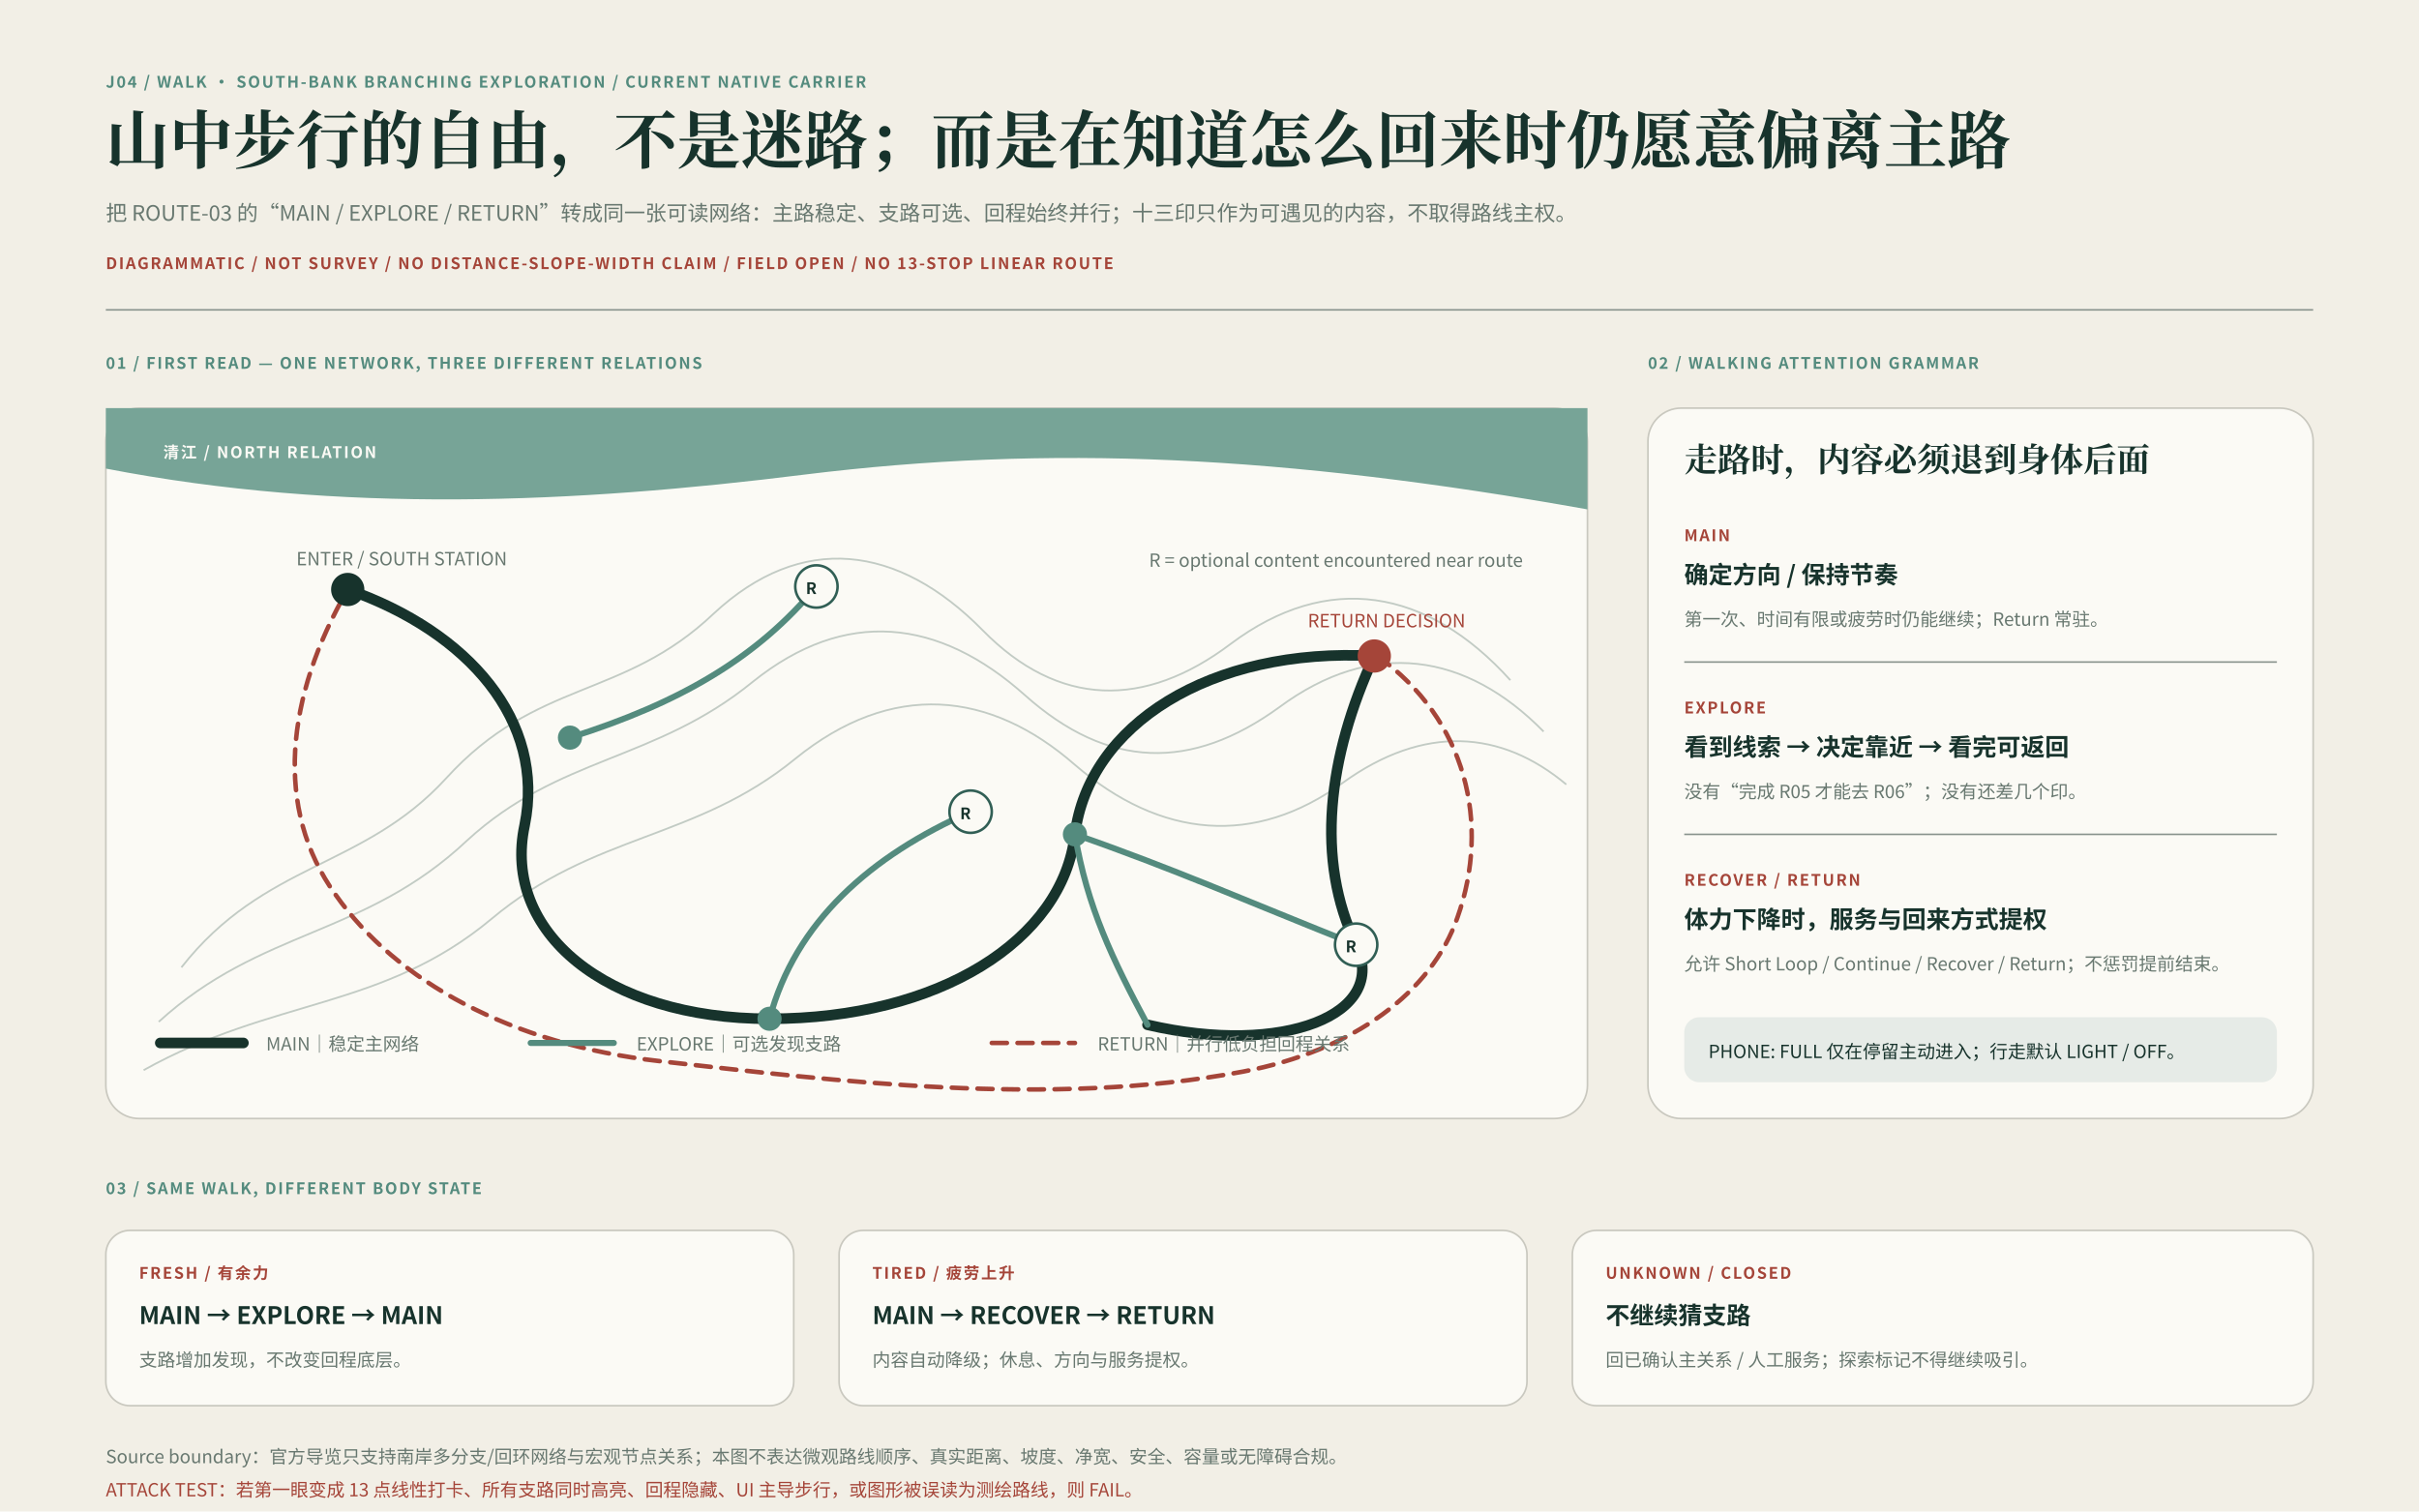
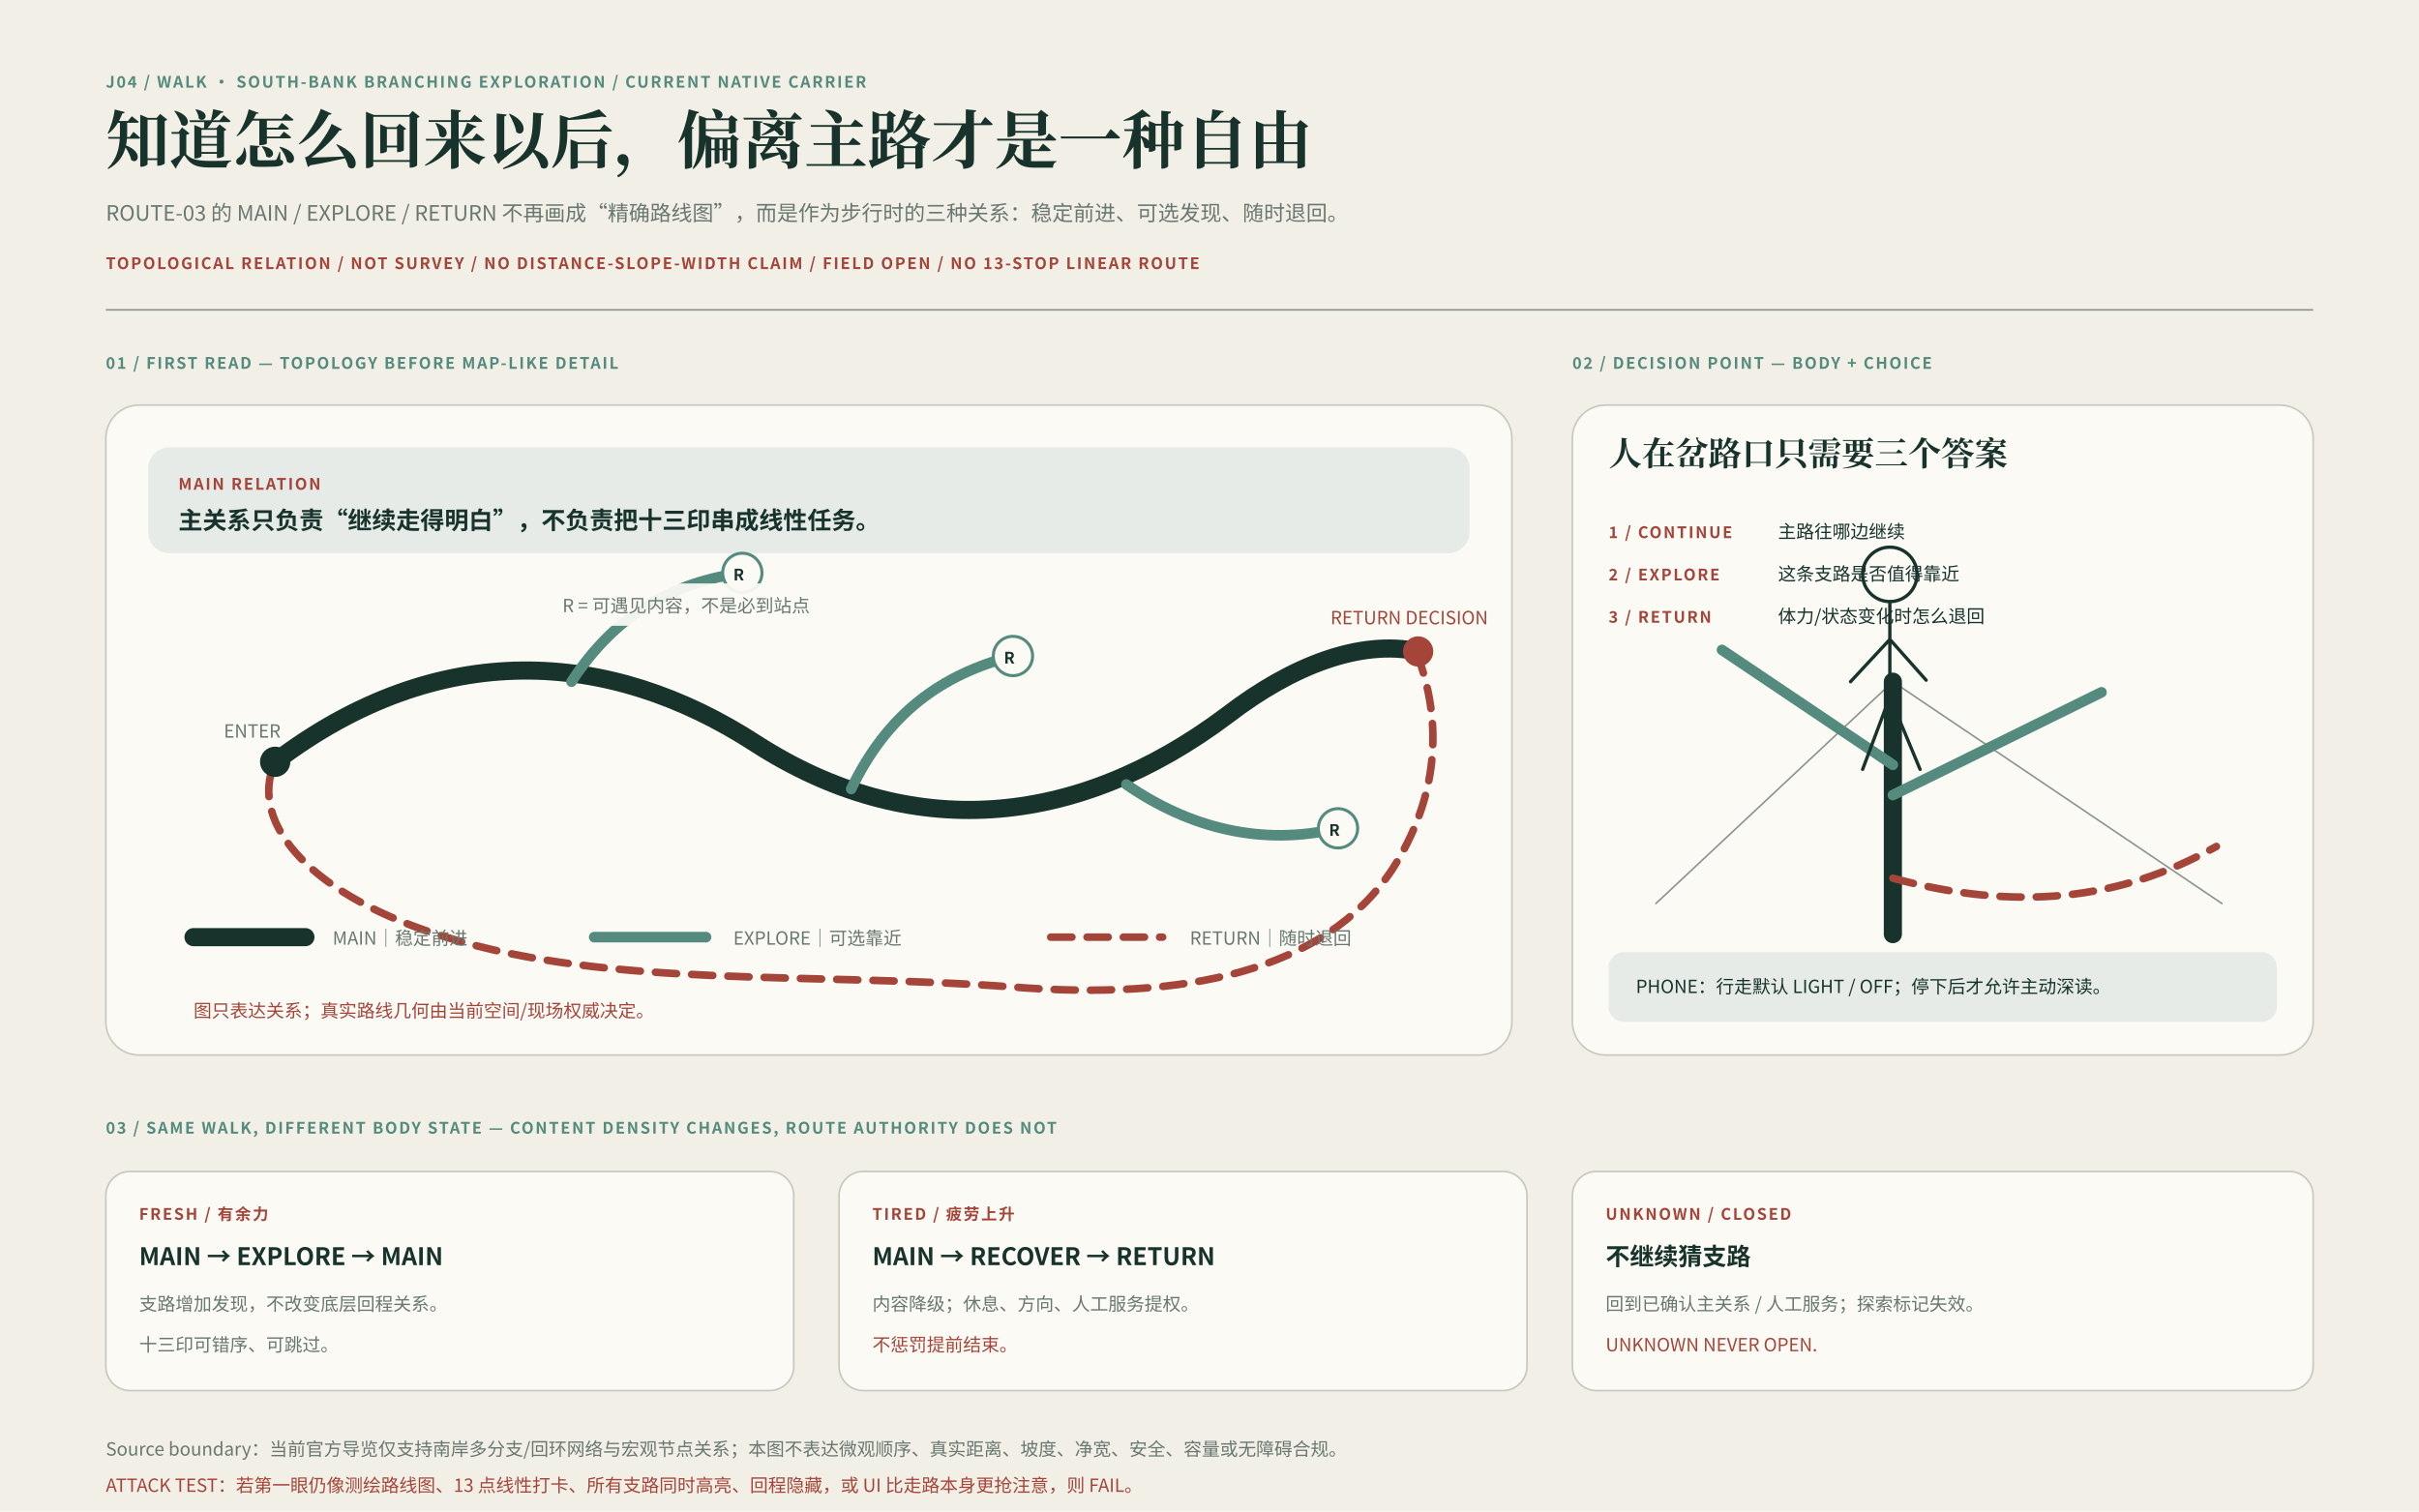
<svg xmlns="http://www.w3.org/2000/svg" width="1600" height="1000" viewBox="0 0 1600 1000">
  <style>
.bg{fill:#f2efe6}.paper{fill:#fbfaf5;stroke:#c9c8bf;stroke-width:1.1}
.ink{fill:#17332c}.muted{fill:#687870}.qing{fill:#548b7e}.seal{fill:#a54539}.soft{fill:#e6ebe7}.river{fill:#77a497}
- .main{stroke:#17332c;stroke-width:7;fill:none;stroke-linecap:round;stroke-linejoin:round}
- .branch{stroke:#548b7e;stroke-width:4;fill:none;stroke-linecap:round;stroke-linejoin:round}
- .return{stroke:#a54539;stroke-width:3;fill:none;stroke-linecap:round;stroke-linejoin:round;stroke-dasharray:10 7}
- .contour{stroke:#c2cbc4;stroke-width:1.2;fill:none}.thin{stroke:#89938d;stroke-width:1.05;fill:none}
- .t1{font:700 42px 'Noto Serif CJK SC','Songti SC',serif}.t2{font:700 22px 'Noto Serif CJK SC','Songti SC',serif}
- .t3{font:700 16px 'Noto Sans CJK SC','Microsoft YaHei',sans-serif}.txt{font:400 14px 'Noto Sans CJK SC','Microsoft YaHei',sans-serif}
- .sm{font:400 12px 'Noto Sans CJK SC','Microsoft YaHei',sans-serif}.xs{font:700 10.5px 'Noto Sans CJK SC','Microsoft YaHei',sans-serif;letter-spacing:1.1px}
+ .main{stroke:#17332c;stroke-width:12;fill:none;stroke-linecap:round;stroke-linejoin:round}
+ .branch{stroke:#548b7e;stroke-width:7;fill:none;stroke-linecap:round;stroke-linejoin:round}
+ .return{stroke:#a54539;stroke-width:5;fill:none;stroke-linecap:round;stroke-linejoin:round;stroke-dasharray:14 10}
+ .thin{stroke:#89938d;stroke-width:1.05;fill:none}.body{stroke:#17332c;stroke-width:2.2;fill:none;stroke-linecap:round}
+ .t1{font:700 42px 'Noto Serif CJK SC','Noto Serif SC','Source Han Serif SC','Songti SC',serif}
+ .t2{font:700 22px 'Noto Serif CJK SC','Noto Serif SC','Source Han Serif SC','Songti SC',serif}
+ .t3{font:700 16px 'Noto Sans CJK SC','Noto Sans SC','Source Han Sans SC','Microsoft YaHei',sans-serif}
+ .txt{font:400 14px 'Noto Sans CJK SC','Noto Sans SC','Source Han Sans SC','Microsoft YaHei',sans-serif}
+ .sm{font:400 12px 'Noto Sans CJK SC','Noto Sans SC','Source Han Sans SC','Microsoft YaHei',sans-serif}
+ .xs{font:700 10.5px 'Noto Sans CJK SC','Noto Sans SC','Source Han Sans SC',sans-serif;letter-spacing:1.1px}
</style>
  <rect class="bg" width="1600" height="1000" />
  <text x="70" y="58" class="xs qing">J04 / WALK · SOUTH-BANK BRANCHING EXPLORATION / CURRENT NATIVE CARRIER</text>
-   <text x="70" y="108" class="t1 ink">山中步行的自由，不是迷路；而是在知道怎么回来时仍愿意偏离主路</text>
-   <text x="70" y="146" class="txt muted">把 ROUTE-03 的“MAIN / EXPLORE / RETURN”转成同一张可读网络：主路稳定、支路可选、回程始终并行；十三印只作为可遇见的内容，不取得路线主权。</text>
-   <text x="70" y="178" class="xs seal">DIAGRAMMATIC / NOT SURVEY / NO DISTANCE-SLOPE-WIDTH CLAIM / FIELD OPEN / NO 13-STOP LINEAR ROUTE</text>
+   <text x="70" y="108" class="t1 ink">知道怎么回来以后，偏离主路才是一种自由</text>
+   <text x="70" y="146" class="txt muted">ROUTE-03 的 MAIN / EXPLORE / RETURN 不再画成“精确路线图”，而是作为步行时的三种关系：稳定前进、可选发现、随时退回。</text>
+   <text x="70" y="178" class="xs seal">TOPOLOGICAL RELATION / NOT SURVEY / NO DISTANCE-SLOPE-WIDTH CLAIM / FIELD OPEN / NO 13-STOP LINEAR ROUTE</text>
  <line x1="70" y1="205" x2="1530" y2="205" class="thin" />
-   <text x="70" y="244" class="xs qing">01 / FIRST READ — ONE NETWORK, THREE DIFFERENT RELATIONS</text>
-   <g transform="translate(70 270)">
-     <rect width="980" height="470" rx="22" class="paper" />
-     <path d="M50 370C105 300 170 305 225 245C285 179 342 193 402 136C460 82 524 90 580 147C630 198 687 199 744 156C808 108 874 119 929 180" class="contour" />
-     <path d="M35 406C103 344 171 350 239 286C300 230 363 234 428 181C489 132 551 139 608 190C663 239 718 240 776 198C838 152 900 162 951 214" class="contour" />
-     <path d="M25 438C111 390 183 398 255 338C323 281 390 286 456 232C520 180 585 187 641 236C698 285 760 290 818 248C872 209 923 213 966 249" class="contour" />
-     <path d="M0 40C155 70 310 63 462 44C624 24 778 31 980 67V0H0Z" class="river" />
-     <text x="38" y="33" class="xs" fill="#fbfaf5">清江 / NORTH RELATION</text>
-     <path d="M160 120C240 148 291 207 277 276C262 346 330 404 439 404C551 404 633 352 641 282C650 210 730 158 839 164" class="main" />
-     <path d="M839 164C808 231 800 299 827 355C849 401 779 429 689 408" class="main" />
-     <path d="M307 218C380 195 431 165 470 118" class="branch" />
-     <path d="M439 404C456 340 506 296 572 267" class="branch" />
-     <path d="M641 282C707 305 754 326 827 355" class="branch" />
-     <path d="M689 408C666 365 649 330 641 282" class="branch" />
-     <path d="M841 164C900 206 916 275 894 337C877 386 826 425 752 439C624 463 482 445 366 432C268 421 192 379 152 322C111 265 119 191 160 120" class="return" />
-     <circle cx="160" cy="120" r="11" fill="#17332c" />
-     <circle cx="307" cy="218" r="8" fill="#548b7e" />
-     <circle cx="439" cy="404" r="8" fill="#548b7e" />
-     <circle cx="641" cy="282" r="8" fill="#548b7e" />
-     <circle cx="839" cy="164" r="11" fill="#a54539" />
-     <text x="126" y="104" class="sm muted">ENTER / SOUTH STATION</text>
-     <text x="795" y="145" class="sm seal">RETURN DECISION</text>
-     <g fill="#fbfaf5" stroke="#315f55" stroke-width="1.7">
-       <circle cx="470" cy="118" r="14" />
-       <circle cx="572" cy="267" r="14" />
-       <circle cx="827" cy="355" r="14" />
+   <text x="70" y="244" class="xs qing">01 / FIRST READ — TOPOLOGY BEFORE MAP-LIKE DETAIL</text>
+   <g transform="translate(70 268)">
+     <rect width="930" height="430" rx="22" class="paper" />
+     <rect x="28" y="28" width="874" height="70" rx="14" class="soft" />
+     <text x="48" y="56" class="xs seal">MAIN RELATION</text>
+     <text x="48" y="82" class="t3 ink">主关系只负责“继续走得明白”，不负责把十三印串成线性任务。</text>
+     <path d="M112 236C220 154 333 161 430 224C531 289 641 281 742 205C785 172 830 155 868 163" class="main" />
+     <path d="M308 183C338 137 377 117 421 111" class="branch" />
+     <path d="M493 254C517 204 553 178 600 166" class="branch" />
+     <path d="M675 251C717 280 765 292 815 280" class="branch" />
+     <path d="M867 164C885 211 881 260 851 307C806 375 713 394 600 385C468 375 334 386 225 352C139 326 93 278 112 236" class="return" />
+     <circle cx="112" cy="236" r="10" fill="#17332c" />
+     <circle cx="868" cy="163" r="10" fill="#a54539" />
+     <circle cx="421" cy="111" r="13" fill="#fbfaf5" stroke="#548b7e" stroke-width="2" />
+     <circle cx="600" cy="166" r="13" fill="#fbfaf5" stroke="#548b7e" stroke-width="2" />
+     <circle cx="815" cy="280" r="13" fill="#fbfaf5" stroke="#548b7e" stroke-width="2" />
+     <text x="415" y="116" class="xs ink">R</text>
+     <text x="594" y="171" class="xs ink">R</text>
+     <text x="809" y="285" class="xs ink">R</text>
+     <text x="78" y="220" class="sm muted">ENTER</text>
+     <text x="810" y="145" class="sm seal">RETURN DECISION</text>
+     <rect x="286" y="118" width="206" height="28" rx="8" fill="#fbfaf5" opacity="0.94" />
+     <text x="302" y="137" class="sm muted">R = 可遇见内容，不是必到站点</text>
+     <g transform="translate(58 352)">
+       <line x1="0" y1="0" x2="74" y2="0" class="main" />
+       <text x="92" y="5" class="sm muted">MAIN｜稳定前进</text>
+       <line x1="265" y1="0" x2="339" y2="0" class="branch" />
+       <text x="357" y="5" class="sm muted">EXPLORE｜可选靠近</text>
+       <line x1="567" y1="0" x2="641" y2="0" class="return" />
+       <text x="659" y="5" class="sm muted">RETURN｜随时退回</text>
    </g>
-     <text x="463" y="123" class="xs ink">R</text>
-     <text x="565" y="272" class="xs ink">R</text>
-     <text x="820" y="360" class="xs ink">R</text>
-     <text x="690" y="105" class="sm muted">R = optional content encountered near route</text>
-     <g transform="translate(36 420)">
-       <line x1="0" y1="0" x2="55" y2="0" class="main" />
-       <text x="70" y="5" class="sm muted">MAIN｜稳定主网络</text>
-       <line x1="245" y1="0" x2="300" y2="0" class="branch" />
-       <text x="315" y="5" class="sm muted">EXPLORE｜可选发现支路</text>
-       <line x1="550" y1="0" x2="605" y2="0" class="return" />
-       <text x="620" y="5" class="sm muted">RETURN｜并行低负担回程关系</text>
-     </g>
+     <text x="58" y="405" class="sm seal">图只表达关系；真实路线几何由当前空间/现场权威决定。</text>
  </g>
-   <text x="1090" y="244" class="xs qing">02 / WALKING ATTENTION GRAMMAR</text>
-   <g transform="translate(1090 270)">
-     <rect width="440" height="470" rx="22" class="paper" />
-     <text x="24" y="42" class="t2 ink">走路时，内容必须退到身体后面</text>
-     <text x="24" y="88" class="xs seal">MAIN</text>
-     <text x="24" y="116" class="t3 ink">确定方向 / 保持节奏</text>
-     <text x="24" y="144" class="sm muted">第一次、时间有限或疲劳时仍能继续；Return 常驻。</text>
-     <line x1="24" y1="168" x2="416" y2="168" class="thin" />
-     <text x="24" y="202" class="xs seal">EXPLORE</text>
-     <text x="24" y="230" class="t3 ink">看到线索 → 决定靠近 → 看完可返回</text>
-     <text x="24" y="258" class="sm muted">没有“完成 R05 才能去 R06”；没有还差几个印。</text>
-     <line x1="24" y1="282" x2="416" y2="282" class="thin" />
-     <text x="24" y="316" class="xs seal">RECOVER / RETURN</text>
-     <text x="24" y="344" class="t3 ink">体力下降时，服务与回来方式提权</text>
-     <text x="24" y="372" class="sm muted">允许 Short Loop / Continue / Recover / Return；不惩罚提前结束。</text>
-     <rect x="24" y="403" width="392" height="43" rx="10" class="soft" />
-     <text x="40" y="430" class="sm ink">PHONE: FULL 仅在停留主动进入；行走默认 LIGHT / OFF。</text>
+   <text x="1040" y="244" class="xs qing">02 / DECISION POINT — BODY + CHOICE</text>
+   <g transform="translate(1040 268)">
+     <rect width="490" height="430" rx="22" class="paper" />
+     <text x="24" y="40" class="t2 ink">人在岔路口只需要三个答案</text>
+     <path d="M55 330L212 183L430 330" class="thin" />
+     <path d="M212 183L212 350" class="main" />
+     <path d="M212 238L99 162" class="branch" />
+     <path d="M212 258L350 190" class="branch" />
+     <path d="M212 313C293 335 362 328 426 292" class="return" />
+     <circle cx="210" cy="112" r="18" class="body" />
+     <path d="M210 130v63m0-38l-26 28m26-28l24 27m-24 11l-18 48m18-48l20 48" class="body" />
+     <text x="24" y="88" class="xs seal">1 / CONTINUE</text>
+     <text x="136" y="88" class="sm ink">主路往哪边继续</text>
+     <text x="24" y="116" class="xs seal">2 / EXPLORE</text>
+     <text x="136" y="116" class="sm ink">这条支路是否值得靠近</text>
+     <text x="24" y="144" class="xs seal">3 / RETURN</text>
+     <text x="136" y="144" class="sm ink">体力/状态变化时怎么退回</text>
+     <rect x="24" y="362" width="442" height="46" rx="10" class="soft" />
+     <text x="42" y="389" class="sm ink">PHONE：行走默认 LIGHT / OFF；停下后才允许主动深读。</text>
  </g>
-   <text x="70" y="790" class="xs qing">03 / SAME WALK, DIFFERENT BODY STATE</text>
-   <g transform="translate(70 814)">
-     <rect width="455" height="116" rx="16" class="paper" />
+   <text x="70" y="750" class="xs qing">03 / SAME WALK, DIFFERENT BODY STATE — CONTENT DENSITY CHANGES, ROUTE AUTHORITY DOES NOT</text>
+   <g transform="translate(70 775)">
+     <rect width="455" height="145" rx="16" class="paper" />
    <text x="22" y="32" class="xs seal">FRESH / 有余力</text>
    <text x="22" y="62" class="t3 ink">MAIN → EXPLORE → MAIN</text>
-     <text x="22" y="90" class="sm muted">支路增加发现，不改变回程底层。</text>
+     <text x="22" y="92" class="sm muted">支路增加发现，不改变底层回程关系。</text>
+     <text x="22" y="119" class="sm muted">十三印可错序、可跳过。</text>
  </g>
-   <g transform="translate(555 814)">
-     <rect width="455" height="116" rx="16" class="paper" />
+   <g transform="translate(555 775)">
+     <rect width="455" height="145" rx="16" class="paper" />
    <text x="22" y="32" class="xs seal">TIRED / 疲劳上升</text>
    <text x="22" y="62" class="t3 ink">MAIN → RECOVER → RETURN</text>
-     <text x="22" y="90" class="sm muted">内容自动降级；休息、方向与服务提权。</text>
+     <text x="22" y="92" class="sm muted">内容降级；休息、方向、人工服务提权。</text>
+     <text x="22" y="119" class="sm seal">不惩罚提前结束。</text>
  </g>
-   <g transform="translate(1040 814)">
-     <rect width="490" height="116" rx="16" class="paper" />
+   <g transform="translate(1040 775)">
+     <rect width="490" height="145" rx="16" class="paper" />
    <text x="22" y="32" class="xs seal">UNKNOWN / CLOSED</text>
    <text x="22" y="62" class="t3 ink">不继续猜支路</text>
-     <text x="22" y="90" class="sm muted">回已确认主关系 / 人工服务；探索标记不得继续吸引。</text>
+     <text x="22" y="92" class="sm muted">回到已确认主关系 / 人工服务；探索标记失效。</text>
+     <text x="22" y="119" class="sm seal">UNKNOWN NEVER OPEN.</text>
  </g>
-   <text x="70" y="968" class="sm muted">Source boundary：官方导览只支持南岸多分支/回环网络与宏观节点关系；本图不表达微观路线顺序、真实距离、坡度、净宽、安全、容量或无障碍合规。</text>
-   <text x="70" y="990" class="sm seal">ATTACK TEST：若第一眼变成 13 点线性打卡、所有支路同时高亮、回程隐藏、UI 主导步行，或图形被误读为测绘路线，则 FAIL。</text>
+   <text x="70" y="963" class="sm muted">Source boundary：当前官方导览仅支持南岸多分支/回环网络与宏观节点关系；本图不表达微观顺序、真实距离、坡度、净宽、安全、容量或无障碍合规。</text>
+   <text x="70" y="987" class="sm seal">ATTACK TEST：若第一眼仍像测绘路线图、13 点线性打卡、所有支路同时高亮、回程隐藏，或 UI 比走路本身更抢注意，则 FAIL。</text>
</svg>
